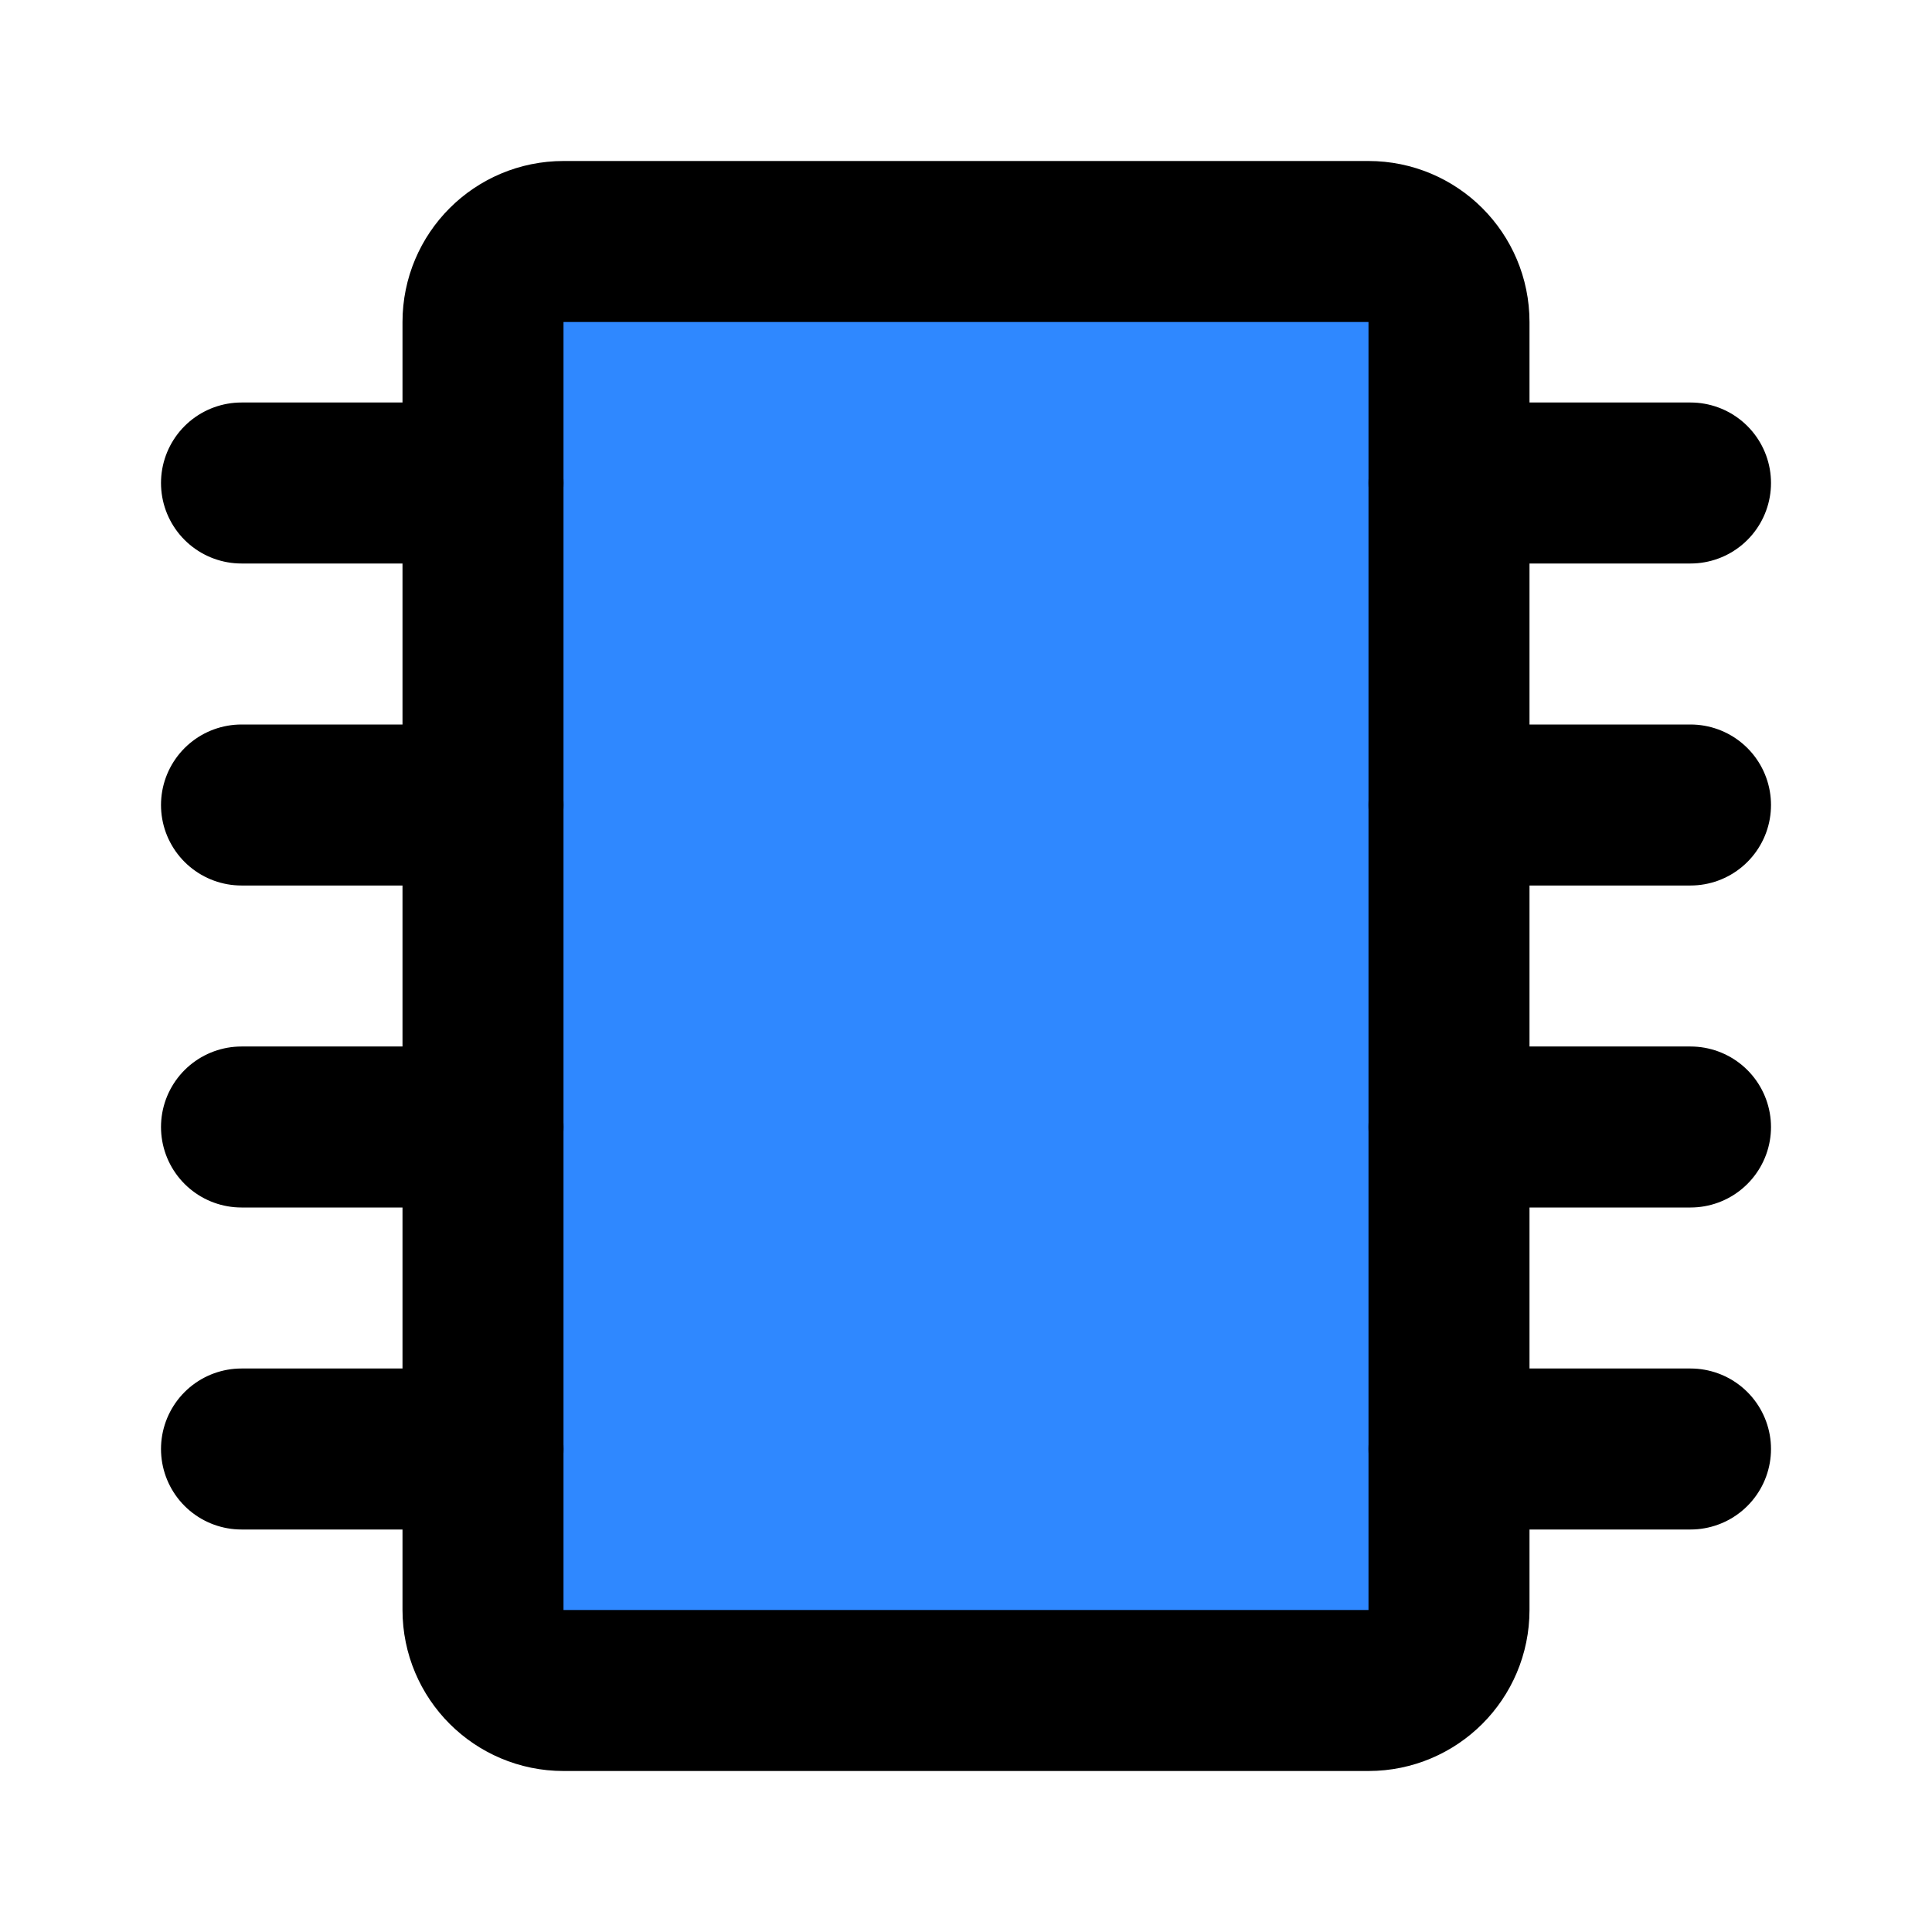
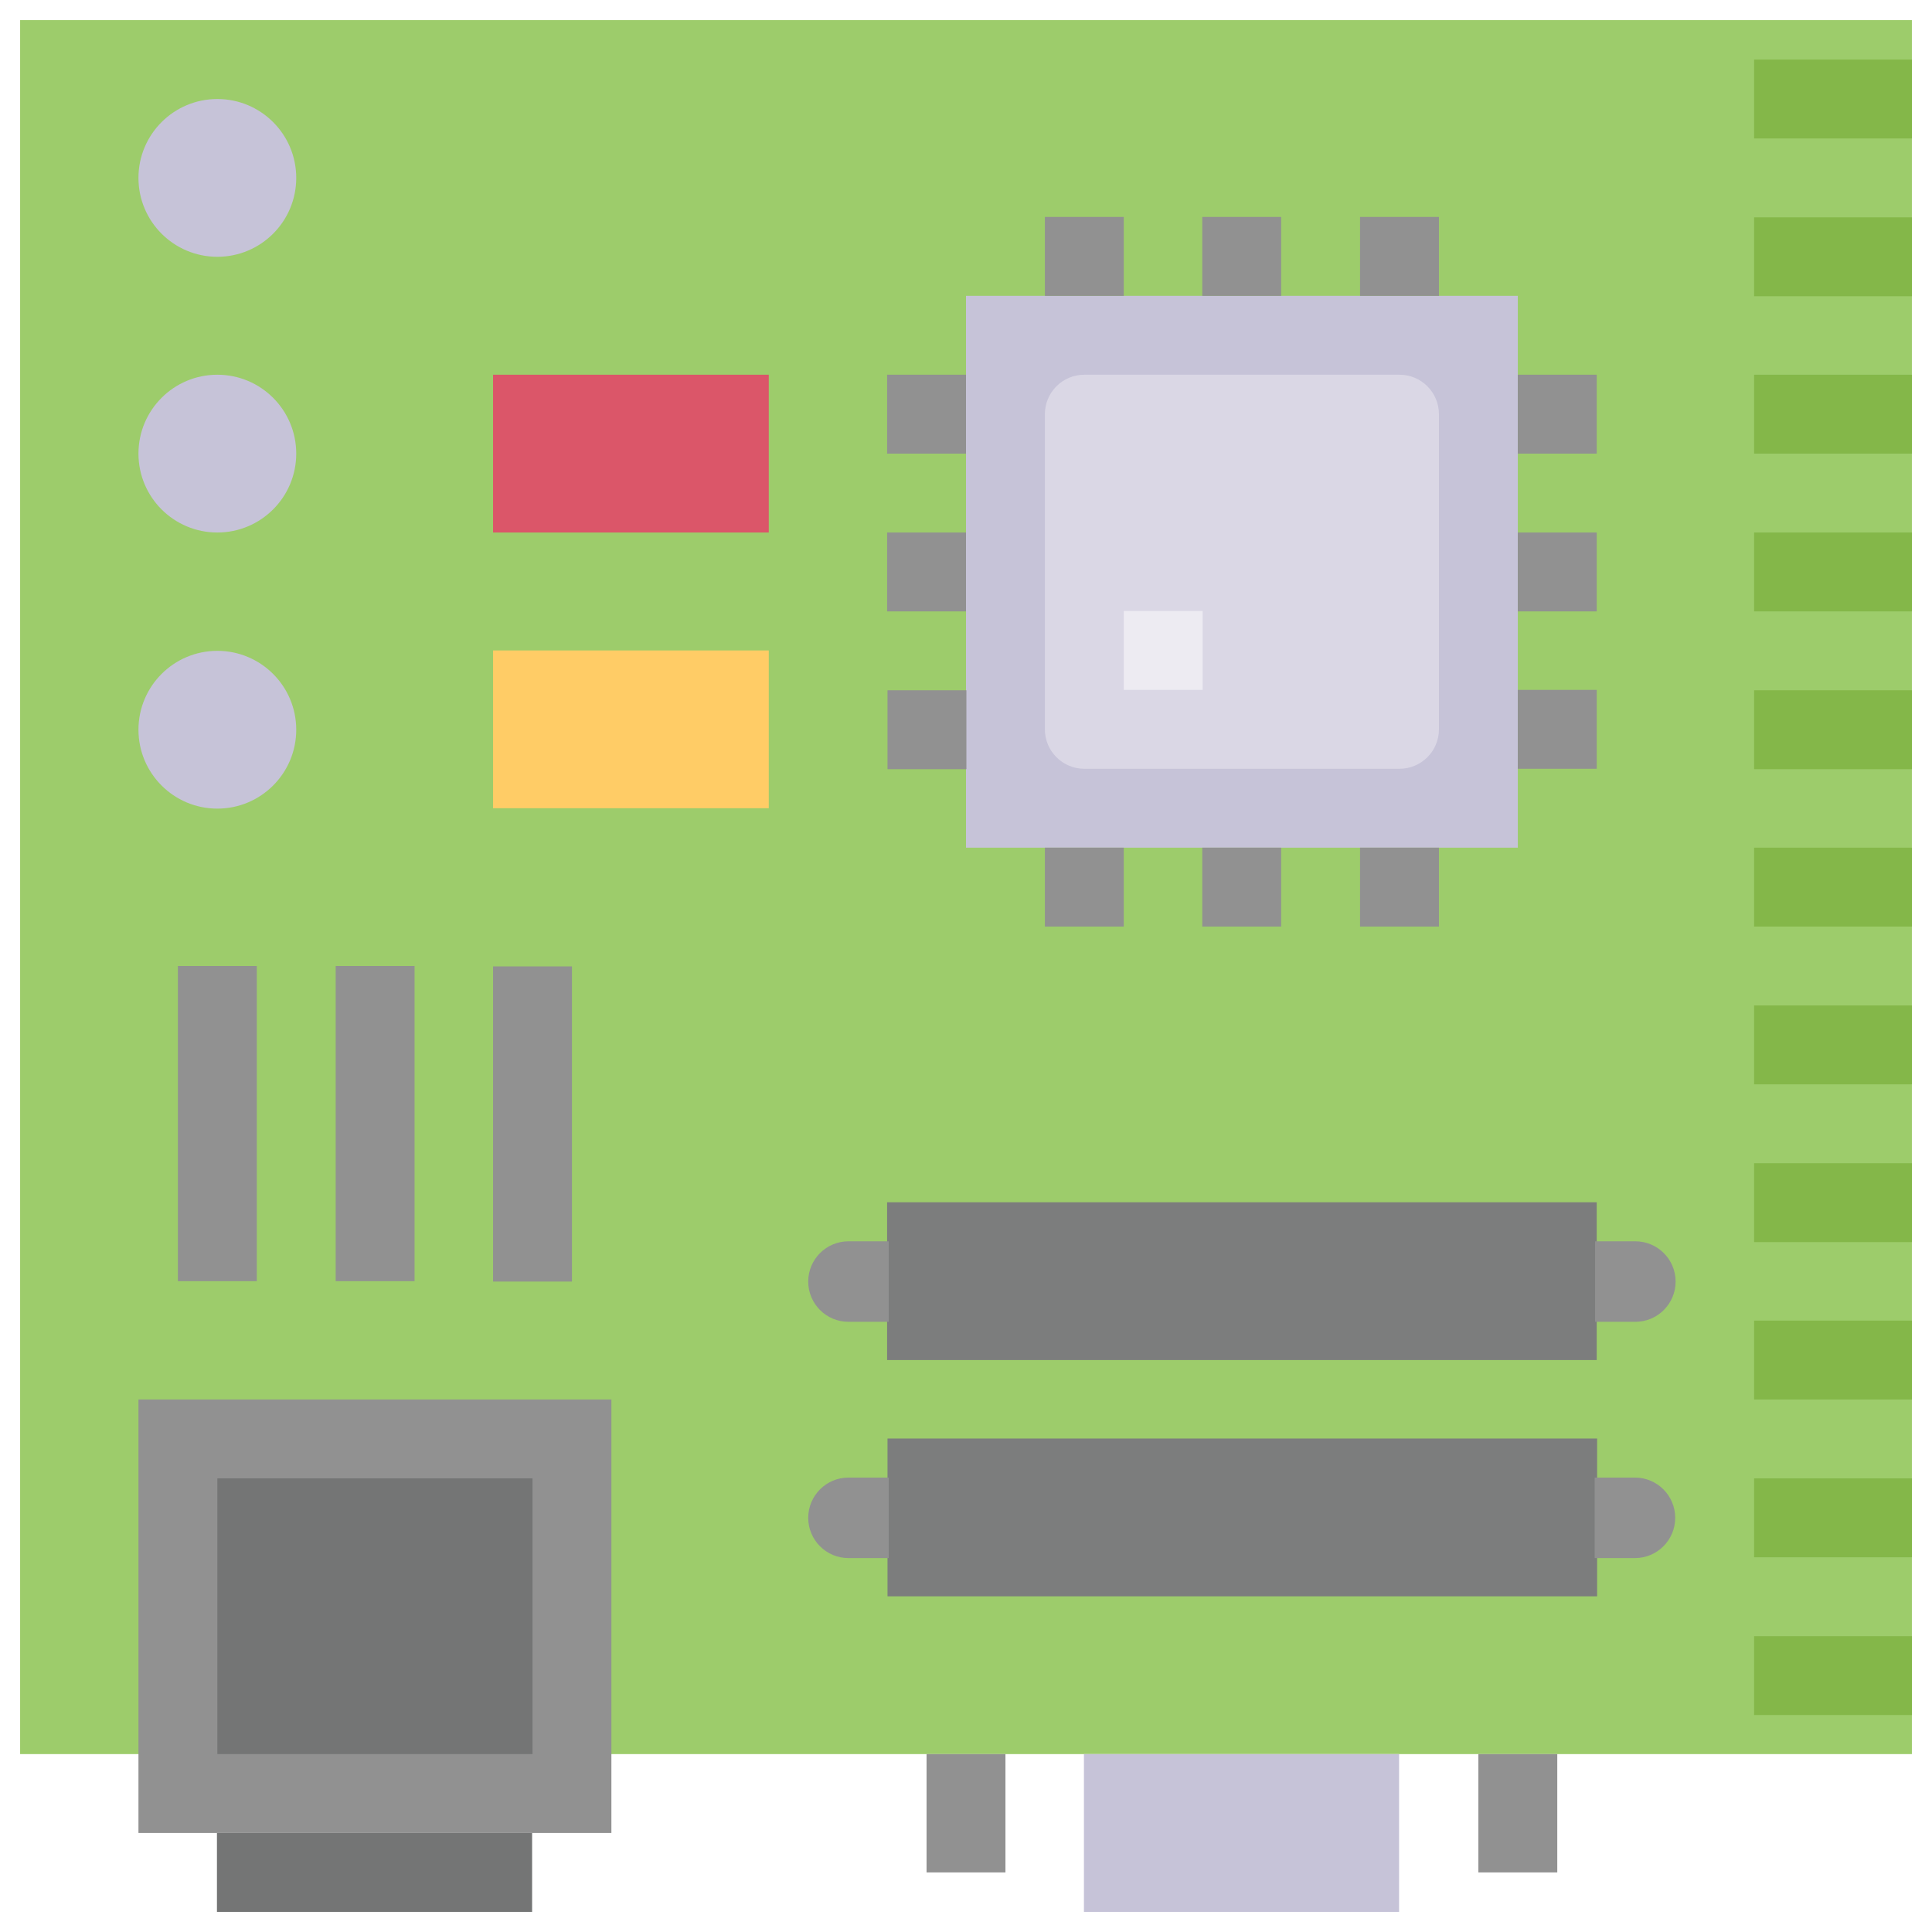
- <svg xmlns="http://www.w3.org/2000/svg" width="48px" height="48px" viewBox="0 0 48 48" fill="none">
-   <rect x="12" y="6" width="24" height="36" rx="2" fill="#2F88FF" stroke="black" stroke-width="4" />
-   <path d="M12 12H6" stroke="black" stroke-width="4" stroke-linecap="round" stroke-linejoin="round" />
-   <path d="M12 20H6" stroke="black" stroke-width="4" stroke-linecap="round" stroke-linejoin="round" />
-   <path d="M12 28H6" stroke="black" stroke-width="4" stroke-linecap="round" stroke-linejoin="round" />
-   <path d="M12 36H6" stroke="black" stroke-width="4" stroke-linecap="round" stroke-linejoin="round" />
-   <path d="M42 12H36" stroke="black" stroke-width="4" stroke-linecap="round" stroke-linejoin="round" />
-   <path d="M42 20H36" stroke="black" stroke-width="4" stroke-linecap="round" stroke-linejoin="round" />
-   <path d="M42 28H36" stroke="black" stroke-width="4" stroke-linecap="round" stroke-linejoin="round" />
-   <path d="M42 36H36" stroke="black" stroke-width="4" stroke-linecap="round" stroke-linejoin="round" />
+ <svg xmlns="http://www.w3.org/2000/svg" id="Layer_1" data-name="Layer 1" viewBox="0 0 48 48">
+   <defs>
+     <style>.cls-1{fill:#9dcc6b;}.cls-2{fill:#c6c3d8;}.cls-3{fill:#919191;}.cls-4{fill:#7c7d7d;}.cls-5{fill:#747575;}.cls-6{fill:#dad7e5;}.cls-7{fill:#edebf2;}.cls-8{fill:#fc6;}.cls-9{fill:#db5669;}.cls-10{fill:#84b749;}</style>
+   </defs>
+   <rect class="cls-1" x="2.46" y="-1.46" width="43.08" height="47" transform="translate(1.96 46.04) rotate(-90)" />
+   <rect class="cls-2" x="28.9" y="41.62" width="3.92" height="7.83" transform="translate(-14.69 76.4) rotate(-90)" />
+   <rect class="cls-3" x="22.53" y="44.07" width="2.94" height="1.96" transform="translate(-21.05 69.05) rotate(-90)" />
+   <rect class="cls-3" x="36.24" y="44.07" width="2.94" height="1.96" transform="translate(-7.34 82.76) rotate(-90)" />
+   <rect class="cls-4" x="28.9" y="28.9" width="3.92" height="17.63" transform="translate(-6.85 68.56) rotate(-90)" />
+   <path class="cls-3" d="M21.06,36.73h0a1,1,0,0,1,1,1v1a0,0,0,0,1,0,0h-2a0,0,0,0,1,0,0v-1A1,1,0,0,1,21.06,36.73Z" transform="translate(-16.65 58.77) rotate(-90)" />
+   <path class="cls-3" d="M40.65,36.73h0a1,1,0,0,1,1,1v1a0,0,0,0,1,0,0h-2a0,0,0,0,1,0,0v-1A1,1,0,0,1,40.65,36.73Z" transform="translate(78.35 -2.94) rotate(90)" />
+   <rect class="cls-4" x="28.9" y="23.02" width="3.92" height="17.63" transform="translate(-0.98 62.69) rotate(-90)" />
+   <path class="cls-3" d="M21.06,30.85h0a1,1,0,0,1,1,1v1a0,0,0,0,1,0,0h-2a0,0,0,0,1,0,0v-1A1,1,0,0,1,21.06,30.85Z" transform="translate(-10.77 52.9) rotate(-90)" />
+   <path class="cls-3" d="M40.65,30.85h0a1,1,0,0,1,1,1v1a0,0,0,0,1,0,0h-2a0,0,0,0,1,0,0v-1A1,1,0,0,1,40.65,30.85Z" transform="translate(72.48 -8.81) rotate(90)" />
+   <rect class="cls-3" x="3.93" y="34.28" width="10.77" height="11.75" transform="translate(-30.84 49.47) rotate(-90)" />
+   <rect class="cls-5" x="5.89" y="36.24" width="6.85" height="7.83" transform="translate(-30.84 49.47) rotate(-90)" />
+   <rect class="cls-5" x="8.33" y="42.6" width="1.96" height="7.83" transform="translate(-37.21 55.83) rotate(-90)" />
+   <rect class="cls-2" x="24" y="7.35" width="13.71" height="13.71" transform="translate(16.65 45.06) rotate(-90)" />
+   <rect class="cls-6" x="25.96" y="9.31" width="9.79" height="9.79" rx="0.98" transform="translate(16.65 45.06) rotate(-90)" />
+   <rect class="cls-7" x="27.92" y="15.19" width="1.96" height="1.96" transform="translate(12.73 45.06) rotate(-90)" />
+   <rect class="cls-3" x="22.04" y="17.15" width="1.96" height="1.96" transform="translate(4.9 41.15) rotate(-90)" />
+   <rect class="cls-3" x="22.04" y="13.23" width="1.96" height="1.96" transform="translate(8.81 37.23) rotate(-90)" />
+   <rect class="cls-3" x="22.04" y="9.31" width="1.96" height="1.96" transform="translate(12.73 33.31) rotate(-90)" />
+   <rect class="cls-3" x="37.71" y="17.15" width="1.96" height="1.96" transform="translate(20.56 56.81) rotate(-90)" />
+   <rect class="cls-3" x="37.71" y="13.23" width="1.96" height="1.96" transform="translate(24.48 52.9) rotate(-90)" />
+   <rect class="cls-3" x="37.71" y="9.31" width="1.96" height="1.96" transform="translate(28.4 48.98) rotate(-90)" />
+   <rect class="cls-3" x="33.79" y="21.06" width="1.96" height="1.96" transform="translate(69.54 44.08) rotate(180)" />
+   <rect class="cls-3" x="29.88" y="21.06" width="1.96" height="1.96" transform="translate(61.71 44.08) rotate(180)" />
+   <rect class="cls-3" x="25.96" y="21.06" width="1.96" height="1.96" transform="translate(53.88 44.08) rotate(180)" />
+   <rect class="cls-3" x="33.79" y="5.4" width="1.96" height="1.96" transform="translate(69.54 12.75) rotate(180)" />
+   <rect class="cls-3" x="29.88" y="5.4" width="1.96" height="1.96" transform="translate(61.71 12.75) rotate(180)" />
+   <rect class="cls-3" x="25.96" y="5.4" width="1.96" height="1.96" transform="translate(53.88 12.75) rotate(180)" />
+   <circle class="cls-2" cx="5.4" cy="4.42" r="1.96" />
+   <circle class="cls-2" cx="5.4" cy="11.27" r="1.96" />
+   <circle class="cls-2" cx="5.4" cy="18.13" r="1.96" />
+   <rect class="cls-3" x="1.48" y="26.94" width="7.83" height="1.96" transform="translate(-22.52 33.31) rotate(-90)" />
+   <rect class="cls-3" x="5.4" y="26.94" width="7.83" height="1.96" transform="translate(-18.6 37.23) rotate(-90)" />
+   <rect class="cls-3" x="9.31" y="26.94" width="7.83" height="1.96" transform="translate(-14.69 41.15) rotate(-90)" />
+   <rect class="cls-8" x="13.72" y="14.7" width="3.92" height="6.85" transform="translate(-2.45 33.8) rotate(-90)" />
+   <rect class="cls-9" x="13.72" y="7.84" width="3.92" height="6.85" transform="translate(4.41 26.95) rotate(-90)" />
+   <rect class="cls-10" x="43.58" y="40.65" width="3.92" height="1.96" />
+   <rect class="cls-10" x="43.58" y="36.73" width="3.92" height="1.96" />
+   <rect class="cls-10" x="43.58" y="32.81" width="3.92" height="1.96" />
+   <rect class="cls-10" x="43.58" y="28.9" width="3.92" height="1.96" />
+   <rect class="cls-10" x="43.58" y="24.98" width="3.92" height="1.96" />
+   <rect class="cls-10" x="43.58" y="21.06" width="3.92" height="1.96" />
+   <rect class="cls-10" x="43.58" y="17.15" width="3.92" height="1.96" />
+   <rect class="cls-10" x="43.58" y="13.23" width="3.92" height="1.96" />
+   <rect class="cls-10" x="43.58" y="9.31" width="3.92" height="1.96" />
+   <rect class="cls-10" x="43.58" y="5.4" width="3.92" height="1.96" />
+   <rect class="cls-10" x="43.58" y="1.48" width="3.92" height="1.96" />
</svg>
